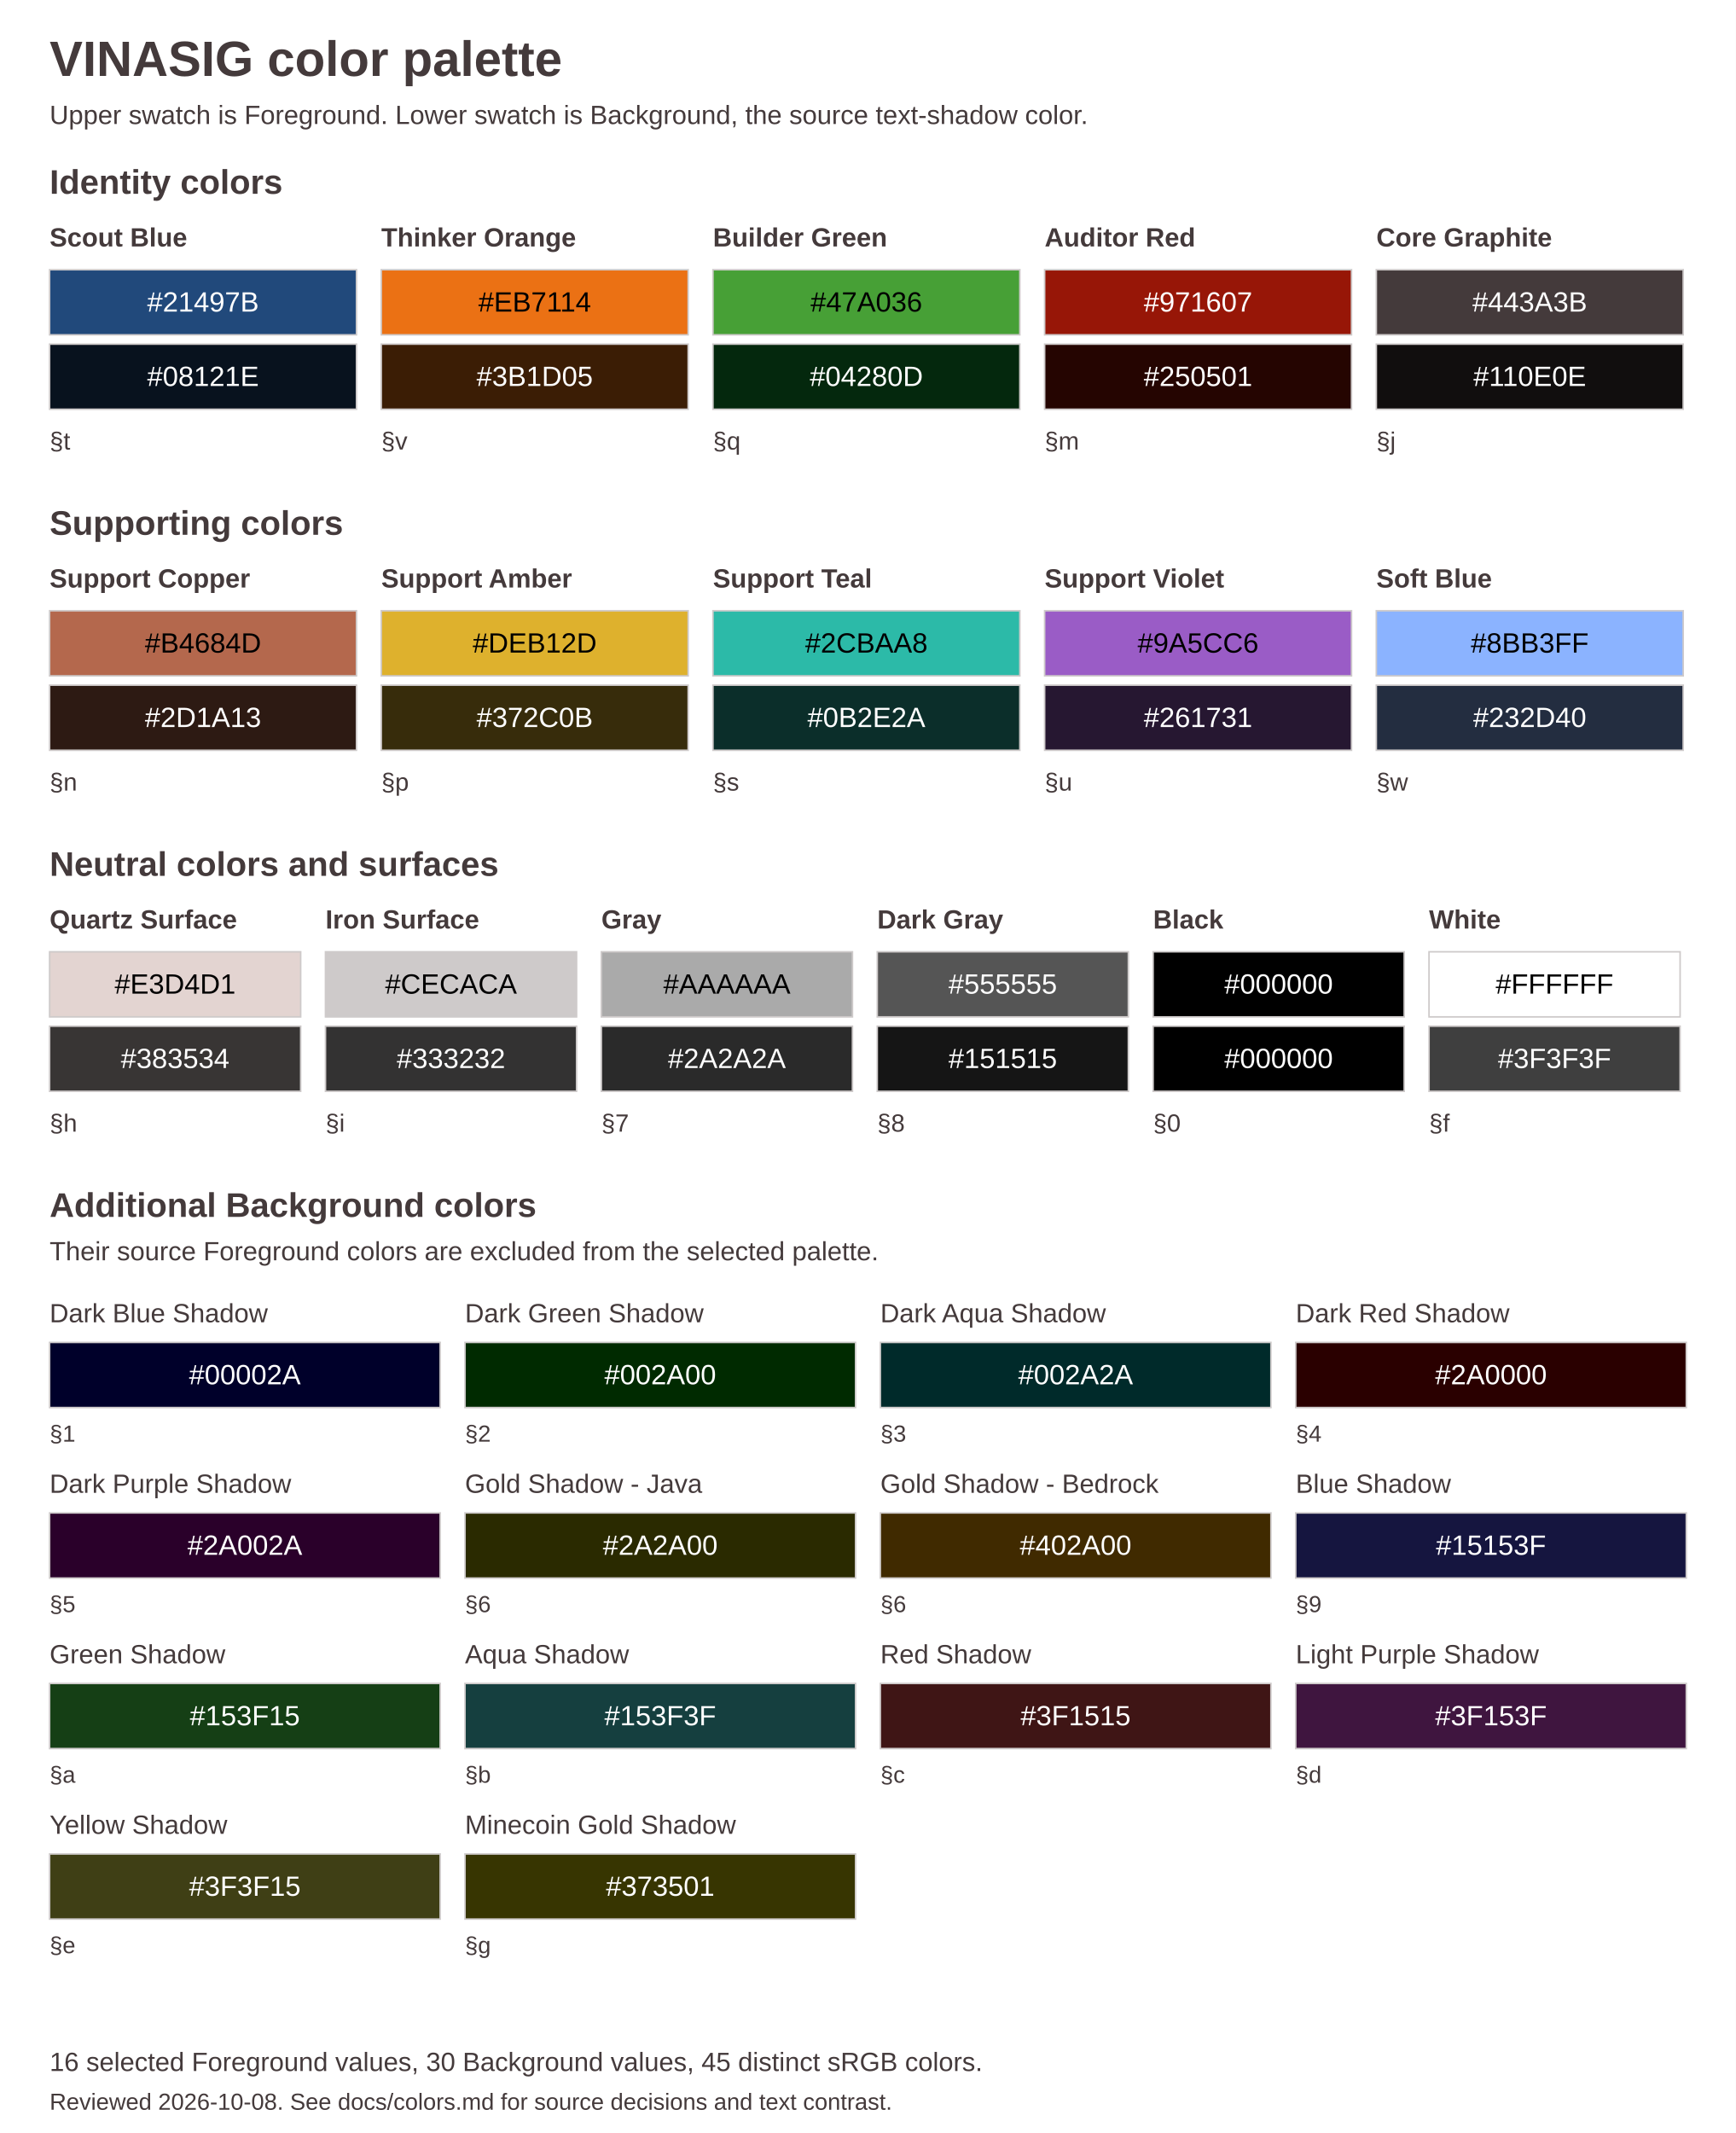
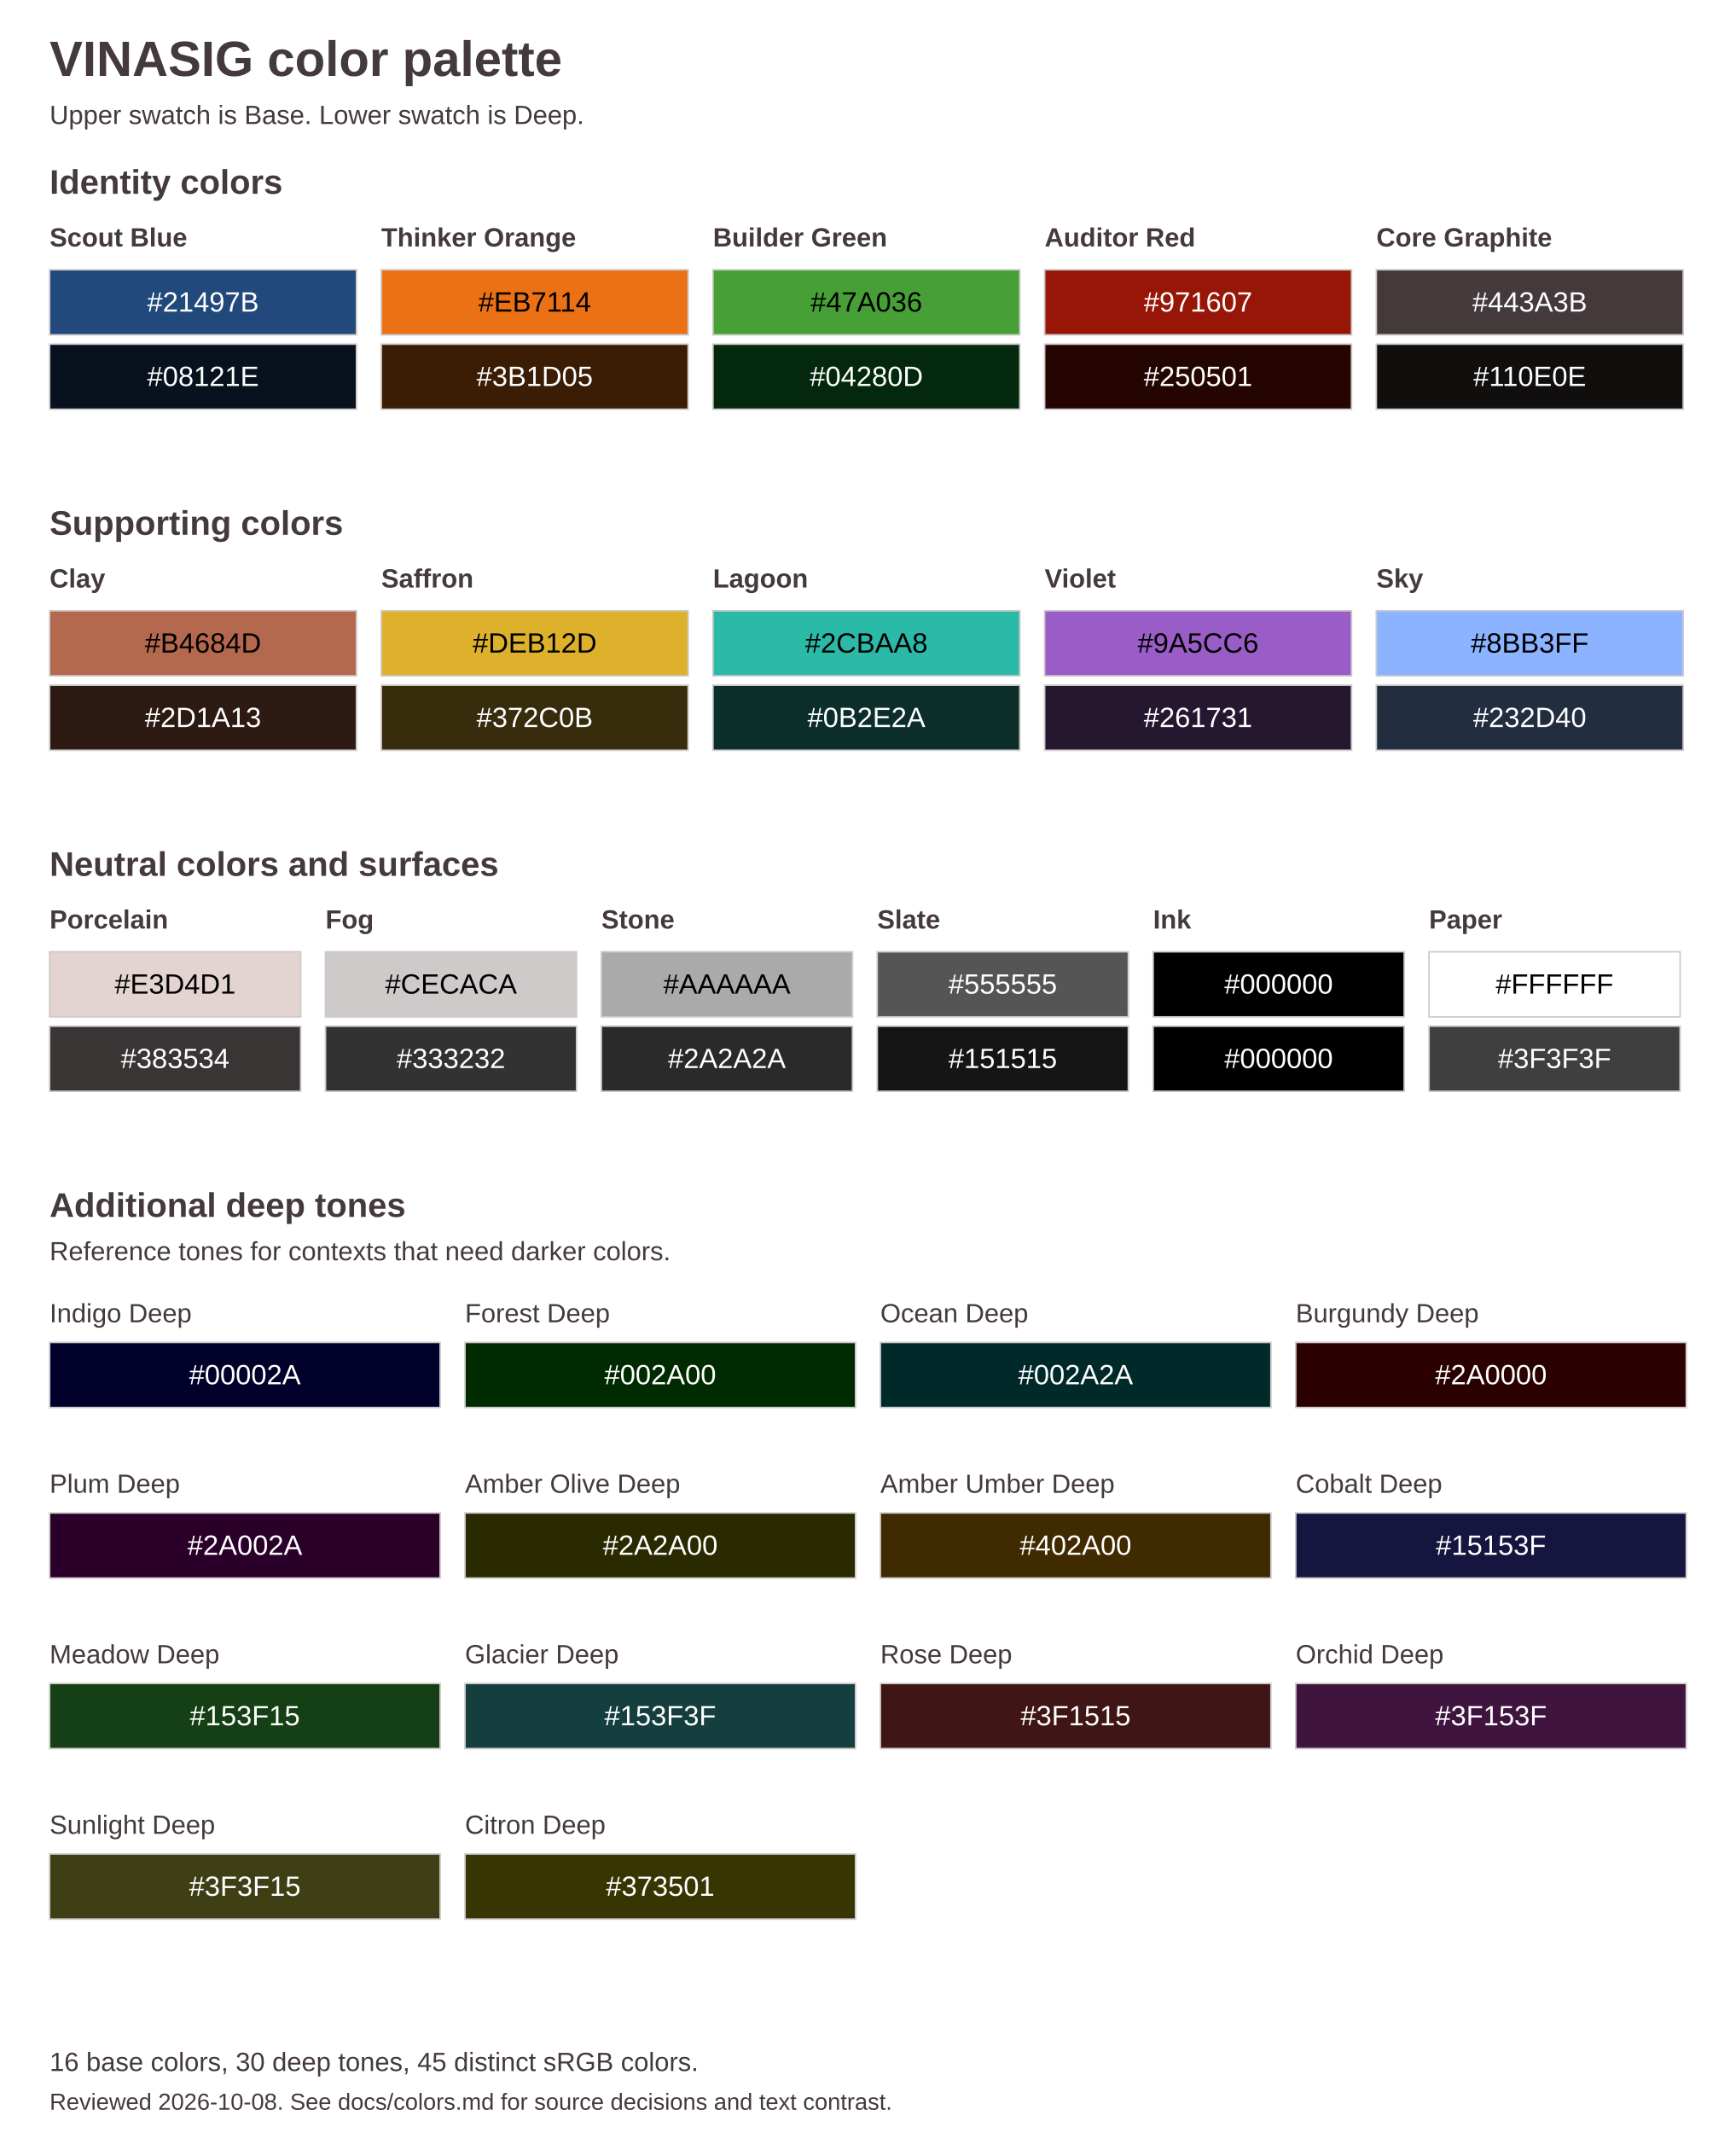
<svg xmlns="http://www.w3.org/2000/svg" width="1120" height="1376" viewBox="0 0 1120 1376" role="img" aria-labelledby="title description">
  <rect width="1120" height="1376" fill="#FFFFFF" />
  <g font-family="Space Grotesk, Arial, sans-serif" fill="#443A3B">
    <text x="32" y="49" font-size="32" font-weight="700">VINASIG color palette</text>
-     <text x="32" y="80" font-size="17">Upper swatch is Foreground. Lower swatch is Background, the source text-shadow color.</text>
+     <text x="32" y="80" font-size="17">Upper swatch is Base. Lower swatch is Deep.</text>
    <text x="32" y="125" font-size="22" font-weight="700">Identity colors</text>
    <text x="32" y="159" font-size="17" font-weight="700">Scout Blue</text>
    <rect x="32" y="174" width="198" height="42" fill="#21497B" stroke="#CECACA" stroke-width="1" />
    <text x="131" y="201" fill="#FFFFFF" font-size="18" text-anchor="middle">#21497B</text>
    <rect x="32" y="222" width="198" height="42" fill="#08121E" stroke="#CECACA" stroke-width="1" />
    <text x="131" y="249" fill="#FFFFFF" font-size="18" text-anchor="middle">#08121E</text>
-     <text x="32" y="290" font-size="16">§t</text>
    <text x="246" y="159" font-size="17" font-weight="700">Thinker Orange</text>
    <rect x="246" y="174" width="198" height="42" fill="#EB7114" stroke="#CECACA" stroke-width="1" />
    <text x="345" y="201" fill="#000000" font-size="18" text-anchor="middle">#EB7114</text>
    <rect x="246" y="222" width="198" height="42" fill="#3B1D05" stroke="#CECACA" stroke-width="1" />
    <text x="345" y="249" fill="#FFFFFF" font-size="18" text-anchor="middle">#3B1D05</text>
-     <text x="246" y="290" font-size="16">§v</text>
    <text x="460" y="159" font-size="17" font-weight="700">Builder Green</text>
    <rect x="460" y="174" width="198" height="42" fill="#47A036" stroke="#CECACA" stroke-width="1" />
    <text x="559" y="201" fill="#000000" font-size="18" text-anchor="middle">#47A036</text>
    <rect x="460" y="222" width="198" height="42" fill="#04280D" stroke="#CECACA" stroke-width="1" />
    <text x="559" y="249" fill="#FFFFFF" font-size="18" text-anchor="middle">#04280D</text>
-     <text x="460" y="290" font-size="16">§q</text>
    <text x="674" y="159" font-size="17" font-weight="700">Auditor Red</text>
    <rect x="674" y="174" width="198" height="42" fill="#971607" stroke="#CECACA" stroke-width="1" />
    <text x="773" y="201" fill="#FFFFFF" font-size="18" text-anchor="middle">#971607</text>
    <rect x="674" y="222" width="198" height="42" fill="#250501" stroke="#CECACA" stroke-width="1" />
    <text x="773" y="249" fill="#FFFFFF" font-size="18" text-anchor="middle">#250501</text>
-     <text x="674" y="290" font-size="16">§m</text>
    <text x="888" y="159" font-size="17" font-weight="700">Core Graphite</text>
    <rect x="888" y="174" width="198" height="42" fill="#443A3B" stroke="#CECACA" stroke-width="1" />
    <text x="987" y="201" fill="#FFFFFF" font-size="18" text-anchor="middle">#443A3B</text>
    <rect x="888" y="222" width="198" height="42" fill="#110E0E" stroke="#CECACA" stroke-width="1" />
    <text x="987" y="249" fill="#FFFFFF" font-size="18" text-anchor="middle">#110E0E</text>
-     <text x="888" y="290" font-size="16">§j</text>
    <text x="32" y="345" font-size="22" font-weight="700">Supporting colors</text>
-     <text x="32" y="379" font-size="17" font-weight="700">Support Copper</text>
+     <text x="32" y="379" font-size="17" font-weight="700">Clay</text>
    <rect x="32" y="394" width="198" height="42" fill="#B4684D" stroke="#CECACA" stroke-width="1" />
    <text x="131" y="421" fill="#000000" font-size="18" text-anchor="middle">#B4684D</text>
    <rect x="32" y="442" width="198" height="42" fill="#2D1A13" stroke="#CECACA" stroke-width="1" />
    <text x="131" y="469" fill="#FFFFFF" font-size="18" text-anchor="middle">#2D1A13</text>
-     <text x="32" y="510" font-size="16">§n</text>
-     <text x="246" y="379" font-size="17" font-weight="700">Support Amber</text>
+     <text x="246" y="379" font-size="17" font-weight="700">Saffron</text>
    <rect x="246" y="394" width="198" height="42" fill="#DEB12D" stroke="#CECACA" stroke-width="1" />
    <text x="345" y="421" fill="#000000" font-size="18" text-anchor="middle">#DEB12D</text>
    <rect x="246" y="442" width="198" height="42" fill="#372C0B" stroke="#CECACA" stroke-width="1" />
    <text x="345" y="469" fill="#FFFFFF" font-size="18" text-anchor="middle">#372C0B</text>
-     <text x="246" y="510" font-size="16">§p</text>
-     <text x="460" y="379" font-size="17" font-weight="700">Support Teal</text>
+     <text x="460" y="379" font-size="17" font-weight="700">Lagoon</text>
    <rect x="460" y="394" width="198" height="42" fill="#2CBAA8" stroke="#CECACA" stroke-width="1" />
    <text x="559" y="421" fill="#000000" font-size="18" text-anchor="middle">#2CBAA8</text>
    <rect x="460" y="442" width="198" height="42" fill="#0B2E2A" stroke="#CECACA" stroke-width="1" />
    <text x="559" y="469" fill="#FFFFFF" font-size="18" text-anchor="middle">#0B2E2A</text>
-     <text x="460" y="510" font-size="16">§s</text>
-     <text x="674" y="379" font-size="17" font-weight="700">Support Violet</text>
+     <text x="674" y="379" font-size="17" font-weight="700">Violet</text>
    <rect x="674" y="394" width="198" height="42" fill="#9A5CC6" stroke="#CECACA" stroke-width="1" />
    <text x="773" y="421" fill="#000000" font-size="18" text-anchor="middle">#9A5CC6</text>
    <rect x="674" y="442" width="198" height="42" fill="#261731" stroke="#CECACA" stroke-width="1" />
    <text x="773" y="469" fill="#FFFFFF" font-size="18" text-anchor="middle">#261731</text>
-     <text x="674" y="510" font-size="16">§u</text>
-     <text x="888" y="379" font-size="17" font-weight="700">Soft Blue</text>
+     <text x="888" y="379" font-size="17" font-weight="700">Sky</text>
    <rect x="888" y="394" width="198" height="42" fill="#8BB3FF" stroke="#CECACA" stroke-width="1" />
    <text x="987" y="421" fill="#000000" font-size="18" text-anchor="middle">#8BB3FF</text>
    <rect x="888" y="442" width="198" height="42" fill="#232D40" stroke="#CECACA" stroke-width="1" />
    <text x="987" y="469" fill="#FFFFFF" font-size="18" text-anchor="middle">#232D40</text>
-     <text x="888" y="510" font-size="16">§w</text>
    <text x="32" y="565" font-size="22" font-weight="700">Neutral colors and surfaces</text>
-     <text x="32" y="599" font-size="17" font-weight="700">Quartz Surface</text>
+     <text x="32" y="599" font-size="17" font-weight="700">Porcelain</text>
    <rect x="32" y="614" width="162" height="42" fill="#E3D4D1" stroke="#CECACA" stroke-width="1" />
    <text x="113" y="641" fill="#000000" font-size="18" text-anchor="middle">#E3D4D1</text>
    <rect x="32" y="662" width="162" height="42" fill="#383534" stroke="#CECACA" stroke-width="1" />
    <text x="113" y="689" fill="#FFFFFF" font-size="18" text-anchor="middle">#383534</text>
-     <text x="32" y="730" font-size="16">§h</text>
-     <text x="210" y="599" font-size="17" font-weight="700">Iron Surface</text>
+     <text x="210" y="599" font-size="17" font-weight="700">Fog</text>
    <rect x="210" y="614" width="162" height="42" fill="#CECACA" stroke="#CECACA" stroke-width="1" />
    <text x="291" y="641" fill="#000000" font-size="18" text-anchor="middle">#CECACA</text>
    <rect x="210" y="662" width="162" height="42" fill="#333232" stroke="#CECACA" stroke-width="1" />
    <text x="291" y="689" fill="#FFFFFF" font-size="18" text-anchor="middle">#333232</text>
-     <text x="210" y="730" font-size="16">§i</text>
-     <text x="388" y="599" font-size="17" font-weight="700">Gray</text>
+     <text x="388" y="599" font-size="17" font-weight="700">Stone</text>
    <rect x="388" y="614" width="162" height="42" fill="#AAAAAA" stroke="#CECACA" stroke-width="1" />
    <text x="469" y="641" fill="#000000" font-size="18" text-anchor="middle">#AAAAAA</text>
    <rect x="388" y="662" width="162" height="42" fill="#2A2A2A" stroke="#CECACA" stroke-width="1" />
    <text x="469" y="689" fill="#FFFFFF" font-size="18" text-anchor="middle">#2A2A2A</text>
-     <text x="388" y="730" font-size="16">§7</text>
-     <text x="566" y="599" font-size="17" font-weight="700">Dark Gray</text>
+     <text x="566" y="599" font-size="17" font-weight="700">Slate</text>
    <rect x="566" y="614" width="162" height="42" fill="#555555" stroke="#CECACA" stroke-width="1" />
    <text x="647" y="641" fill="#FFFFFF" font-size="18" text-anchor="middle">#555555</text>
    <rect x="566" y="662" width="162" height="42" fill="#151515" stroke="#CECACA" stroke-width="1" />
    <text x="647" y="689" fill="#FFFFFF" font-size="18" text-anchor="middle">#151515</text>
-     <text x="566" y="730" font-size="16">§8</text>
-     <text x="744" y="599" font-size="17" font-weight="700">Black</text>
+     <text x="744" y="599" font-size="17" font-weight="700">Ink</text>
    <rect x="744" y="614" width="162" height="42" fill="#000000" stroke="#CECACA" stroke-width="1" />
    <text x="825" y="641" fill="#FFFFFF" font-size="18" text-anchor="middle">#000000</text>
    <rect x="744" y="662" width="162" height="42" fill="#000000" stroke="#CECACA" stroke-width="1" />
    <text x="825" y="689" fill="#FFFFFF" font-size="18" text-anchor="middle">#000000</text>
-     <text x="744" y="730" font-size="16">§0</text>
-     <text x="922" y="599" font-size="17" font-weight="700">White</text>
+     <text x="922" y="599" font-size="17" font-weight="700">Paper</text>
    <rect x="922" y="614" width="162" height="42" fill="#FFFFFF" stroke="#CECACA" stroke-width="1" />
    <text x="1003" y="641" fill="#000000" font-size="18" text-anchor="middle">#FFFFFF</text>
    <rect x="922" y="662" width="162" height="42" fill="#3F3F3F" stroke="#CECACA" stroke-width="1" />
    <text x="1003" y="689" fill="#FFFFFF" font-size="18" text-anchor="middle">#3F3F3F</text>
-     <text x="922" y="730" font-size="16">§f</text>
-     <text x="32" y="785" font-size="22" font-weight="700">Additional Background colors</text>
-     <text x="32" y="813" font-size="17">Their source Foreground colors are excluded from the selected palette.</text>
-     <text x="32" y="853" font-size="17">Dark Blue Shadow</text>
+     <text x="32" y="785" font-size="22" font-weight="700">Additional deep tones</text>
+     <text x="32" y="813" font-size="17">Reference tones for contexts that need darker colors.</text>
+     <text x="32" y="853" font-size="17">Indigo Deep</text>
    <rect x="32" y="866" width="252" height="42" fill="#00002A" stroke="#CECACA" stroke-width="1" />
    <text x="158" y="893" fill="#FFFFFF" font-size="18" text-anchor="middle">#00002A</text>
-     <text x="32" y="930" font-size="15">§1</text>
-     <text x="300" y="853" font-size="17">Dark Green Shadow</text>
+     <text x="300" y="853" font-size="17">Forest Deep</text>
    <rect x="300" y="866" width="252" height="42" fill="#002A00" stroke="#CECACA" stroke-width="1" />
    <text x="426" y="893" fill="#FFFFFF" font-size="18" text-anchor="middle">#002A00</text>
-     <text x="300" y="930" font-size="15">§2</text>
-     <text x="568" y="853" font-size="17">Dark Aqua Shadow</text>
+     <text x="568" y="853" font-size="17">Ocean Deep</text>
    <rect x="568" y="866" width="252" height="42" fill="#002A2A" stroke="#CECACA" stroke-width="1" />
    <text x="694" y="893" fill="#FFFFFF" font-size="18" text-anchor="middle">#002A2A</text>
-     <text x="568" y="930" font-size="15">§3</text>
-     <text x="836" y="853" font-size="17">Dark Red Shadow</text>
+     <text x="836" y="853" font-size="17">Burgundy Deep</text>
    <rect x="836" y="866" width="252" height="42" fill="#2A0000" stroke="#CECACA" stroke-width="1" />
    <text x="962" y="893" fill="#FFFFFF" font-size="18" text-anchor="middle">#2A0000</text>
-     <text x="836" y="930" font-size="15">§4</text>
-     <text x="32" y="963" font-size="17">Dark Purple Shadow</text>
+     <text x="32" y="963" font-size="17">Plum Deep</text>
    <rect x="32" y="976" width="252" height="42" fill="#2A002A" stroke="#CECACA" stroke-width="1" />
    <text x="158" y="1003" fill="#FFFFFF" font-size="18" text-anchor="middle">#2A002A</text>
-     <text x="32" y="1040" font-size="15">§5</text>
-     <text x="300" y="963" font-size="17">Gold Shadow - Java</text>
+     <text x="300" y="963" font-size="17">Amber Olive Deep</text>
    <rect x="300" y="976" width="252" height="42" fill="#2A2A00" stroke="#CECACA" stroke-width="1" />
    <text x="426" y="1003" fill="#FFFFFF" font-size="18" text-anchor="middle">#2A2A00</text>
-     <text x="300" y="1040" font-size="15">§6</text>
-     <text x="568" y="963" font-size="17">Gold Shadow - Bedrock</text>
+     <text x="568" y="963" font-size="17">Amber Umber Deep</text>
    <rect x="568" y="976" width="252" height="42" fill="#402A00" stroke="#CECACA" stroke-width="1" />
    <text x="694" y="1003" fill="#FFFFFF" font-size="18" text-anchor="middle">#402A00</text>
-     <text x="568" y="1040" font-size="15">§6</text>
-     <text x="836" y="963" font-size="17">Blue Shadow</text>
+     <text x="836" y="963" font-size="17">Cobalt Deep</text>
    <rect x="836" y="976" width="252" height="42" fill="#15153F" stroke="#CECACA" stroke-width="1" />
    <text x="962" y="1003" fill="#FFFFFF" font-size="18" text-anchor="middle">#15153F</text>
-     <text x="836" y="1040" font-size="15">§9</text>
-     <text x="32" y="1073" font-size="17">Green Shadow</text>
+     <text x="32" y="1073" font-size="17">Meadow Deep</text>
    <rect x="32" y="1086" width="252" height="42" fill="#153F15" stroke="#CECACA" stroke-width="1" />
    <text x="158" y="1113" fill="#FFFFFF" font-size="18" text-anchor="middle">#153F15</text>
-     <text x="32" y="1150" font-size="15">§a</text>
-     <text x="300" y="1073" font-size="17">Aqua Shadow</text>
+     <text x="300" y="1073" font-size="17">Glacier Deep</text>
    <rect x="300" y="1086" width="252" height="42" fill="#153F3F" stroke="#CECACA" stroke-width="1" />
    <text x="426" y="1113" fill="#FFFFFF" font-size="18" text-anchor="middle">#153F3F</text>
-     <text x="300" y="1150" font-size="15">§b</text>
-     <text x="568" y="1073" font-size="17">Red Shadow</text>
+     <text x="568" y="1073" font-size="17">Rose Deep</text>
    <rect x="568" y="1086" width="252" height="42" fill="#3F1515" stroke="#CECACA" stroke-width="1" />
    <text x="694" y="1113" fill="#FFFFFF" font-size="18" text-anchor="middle">#3F1515</text>
-     <text x="568" y="1150" font-size="15">§c</text>
-     <text x="836" y="1073" font-size="17">Light Purple Shadow</text>
+     <text x="836" y="1073" font-size="17">Orchid Deep</text>
    <rect x="836" y="1086" width="252" height="42" fill="#3F153F" stroke="#CECACA" stroke-width="1" />
    <text x="962" y="1113" fill="#FFFFFF" font-size="18" text-anchor="middle">#3F153F</text>
-     <text x="836" y="1150" font-size="15">§d</text>
-     <text x="32" y="1183" font-size="17">Yellow Shadow</text>
+     <text x="32" y="1183" font-size="17">Sunlight Deep</text>
    <rect x="32" y="1196" width="252" height="42" fill="#3F3F15" stroke="#CECACA" stroke-width="1" />
    <text x="158" y="1223" fill="#FFFFFF" font-size="18" text-anchor="middle">#3F3F15</text>
-     <text x="32" y="1260" font-size="15">§e</text>
-     <text x="300" y="1183" font-size="17">Minecoin Gold Shadow</text>
+     <text x="300" y="1183" font-size="17">Citron Deep</text>
    <rect x="300" y="1196" width="252" height="42" fill="#373501" stroke="#CECACA" stroke-width="1" />
    <text x="426" y="1223" fill="#FFFFFF" font-size="18" text-anchor="middle">#373501</text>
-     <text x="300" y="1260" font-size="15">§g</text>
-     <text x="32" y="1336" font-size="17">16 selected Foreground values, 30 Background values, 45 distinct sRGB colors.</text>
+     <text x="32" y="1336" font-size="17">16 base colors, 30 deep tones, 45 distinct sRGB colors.</text>
    <text x="32" y="1361" font-size="15">Reviewed 2026-10-08. See docs/colors.md for source decisions and text contrast.</text>
  </g>
</svg>
